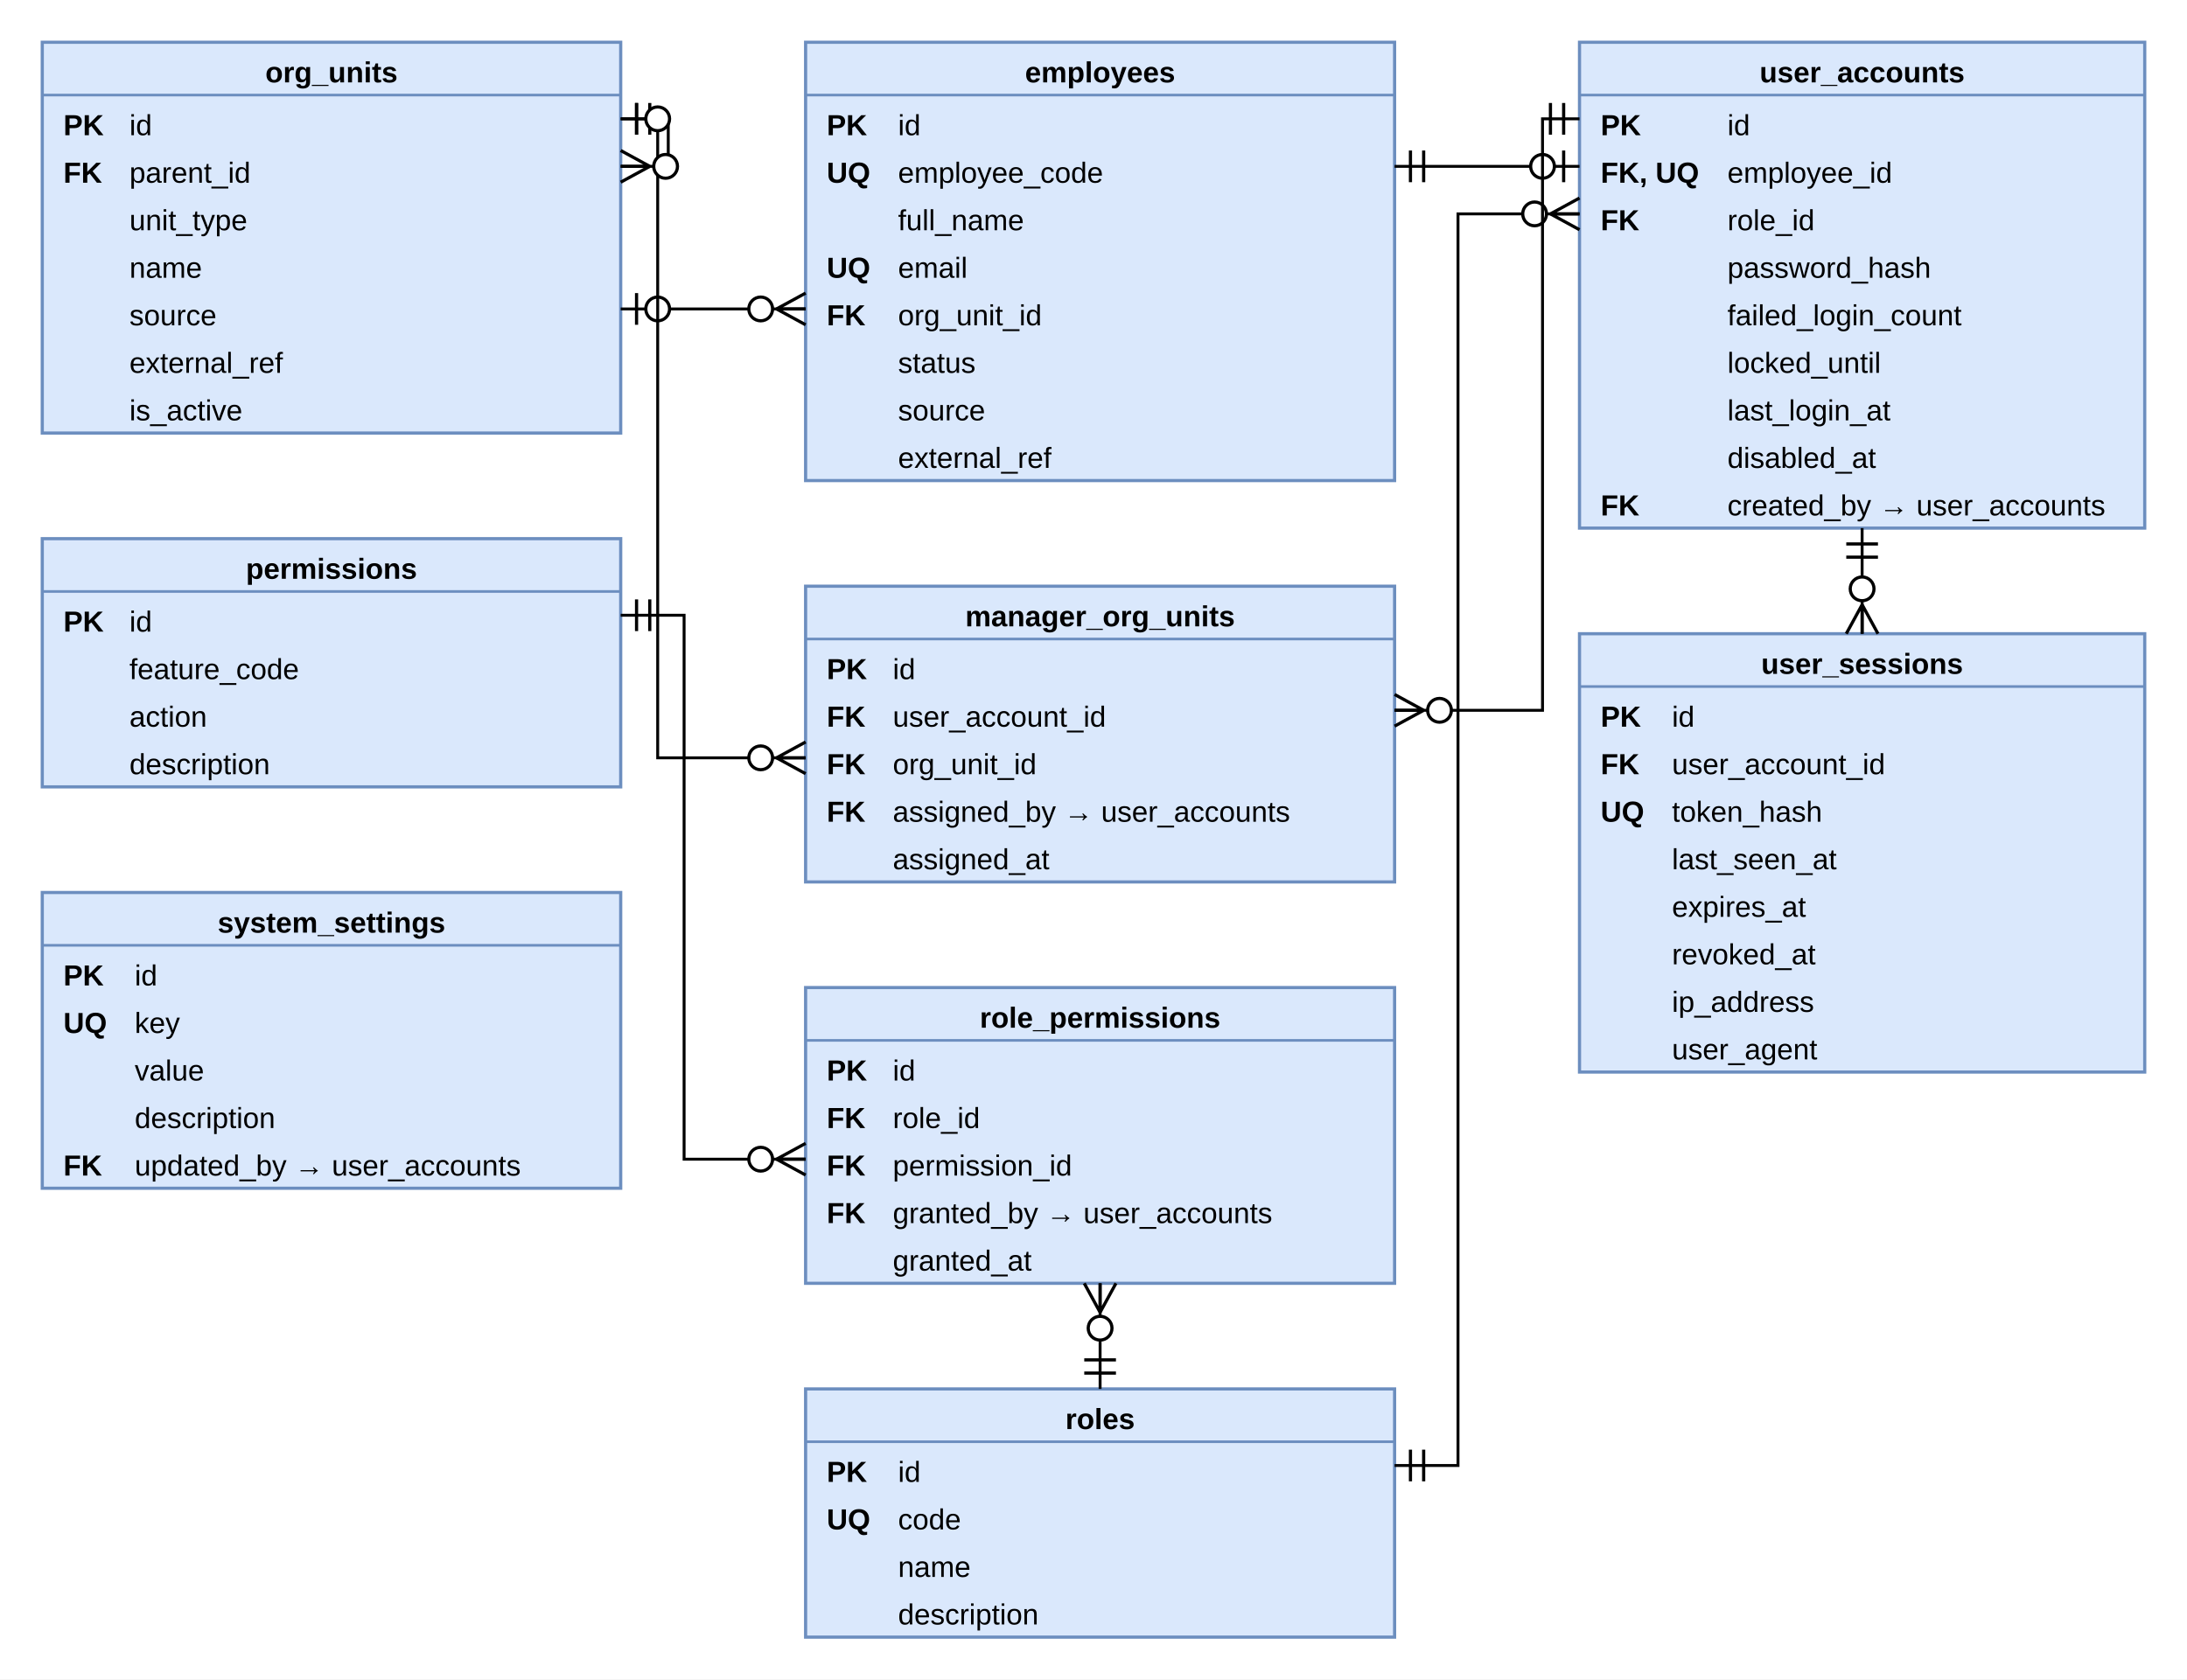
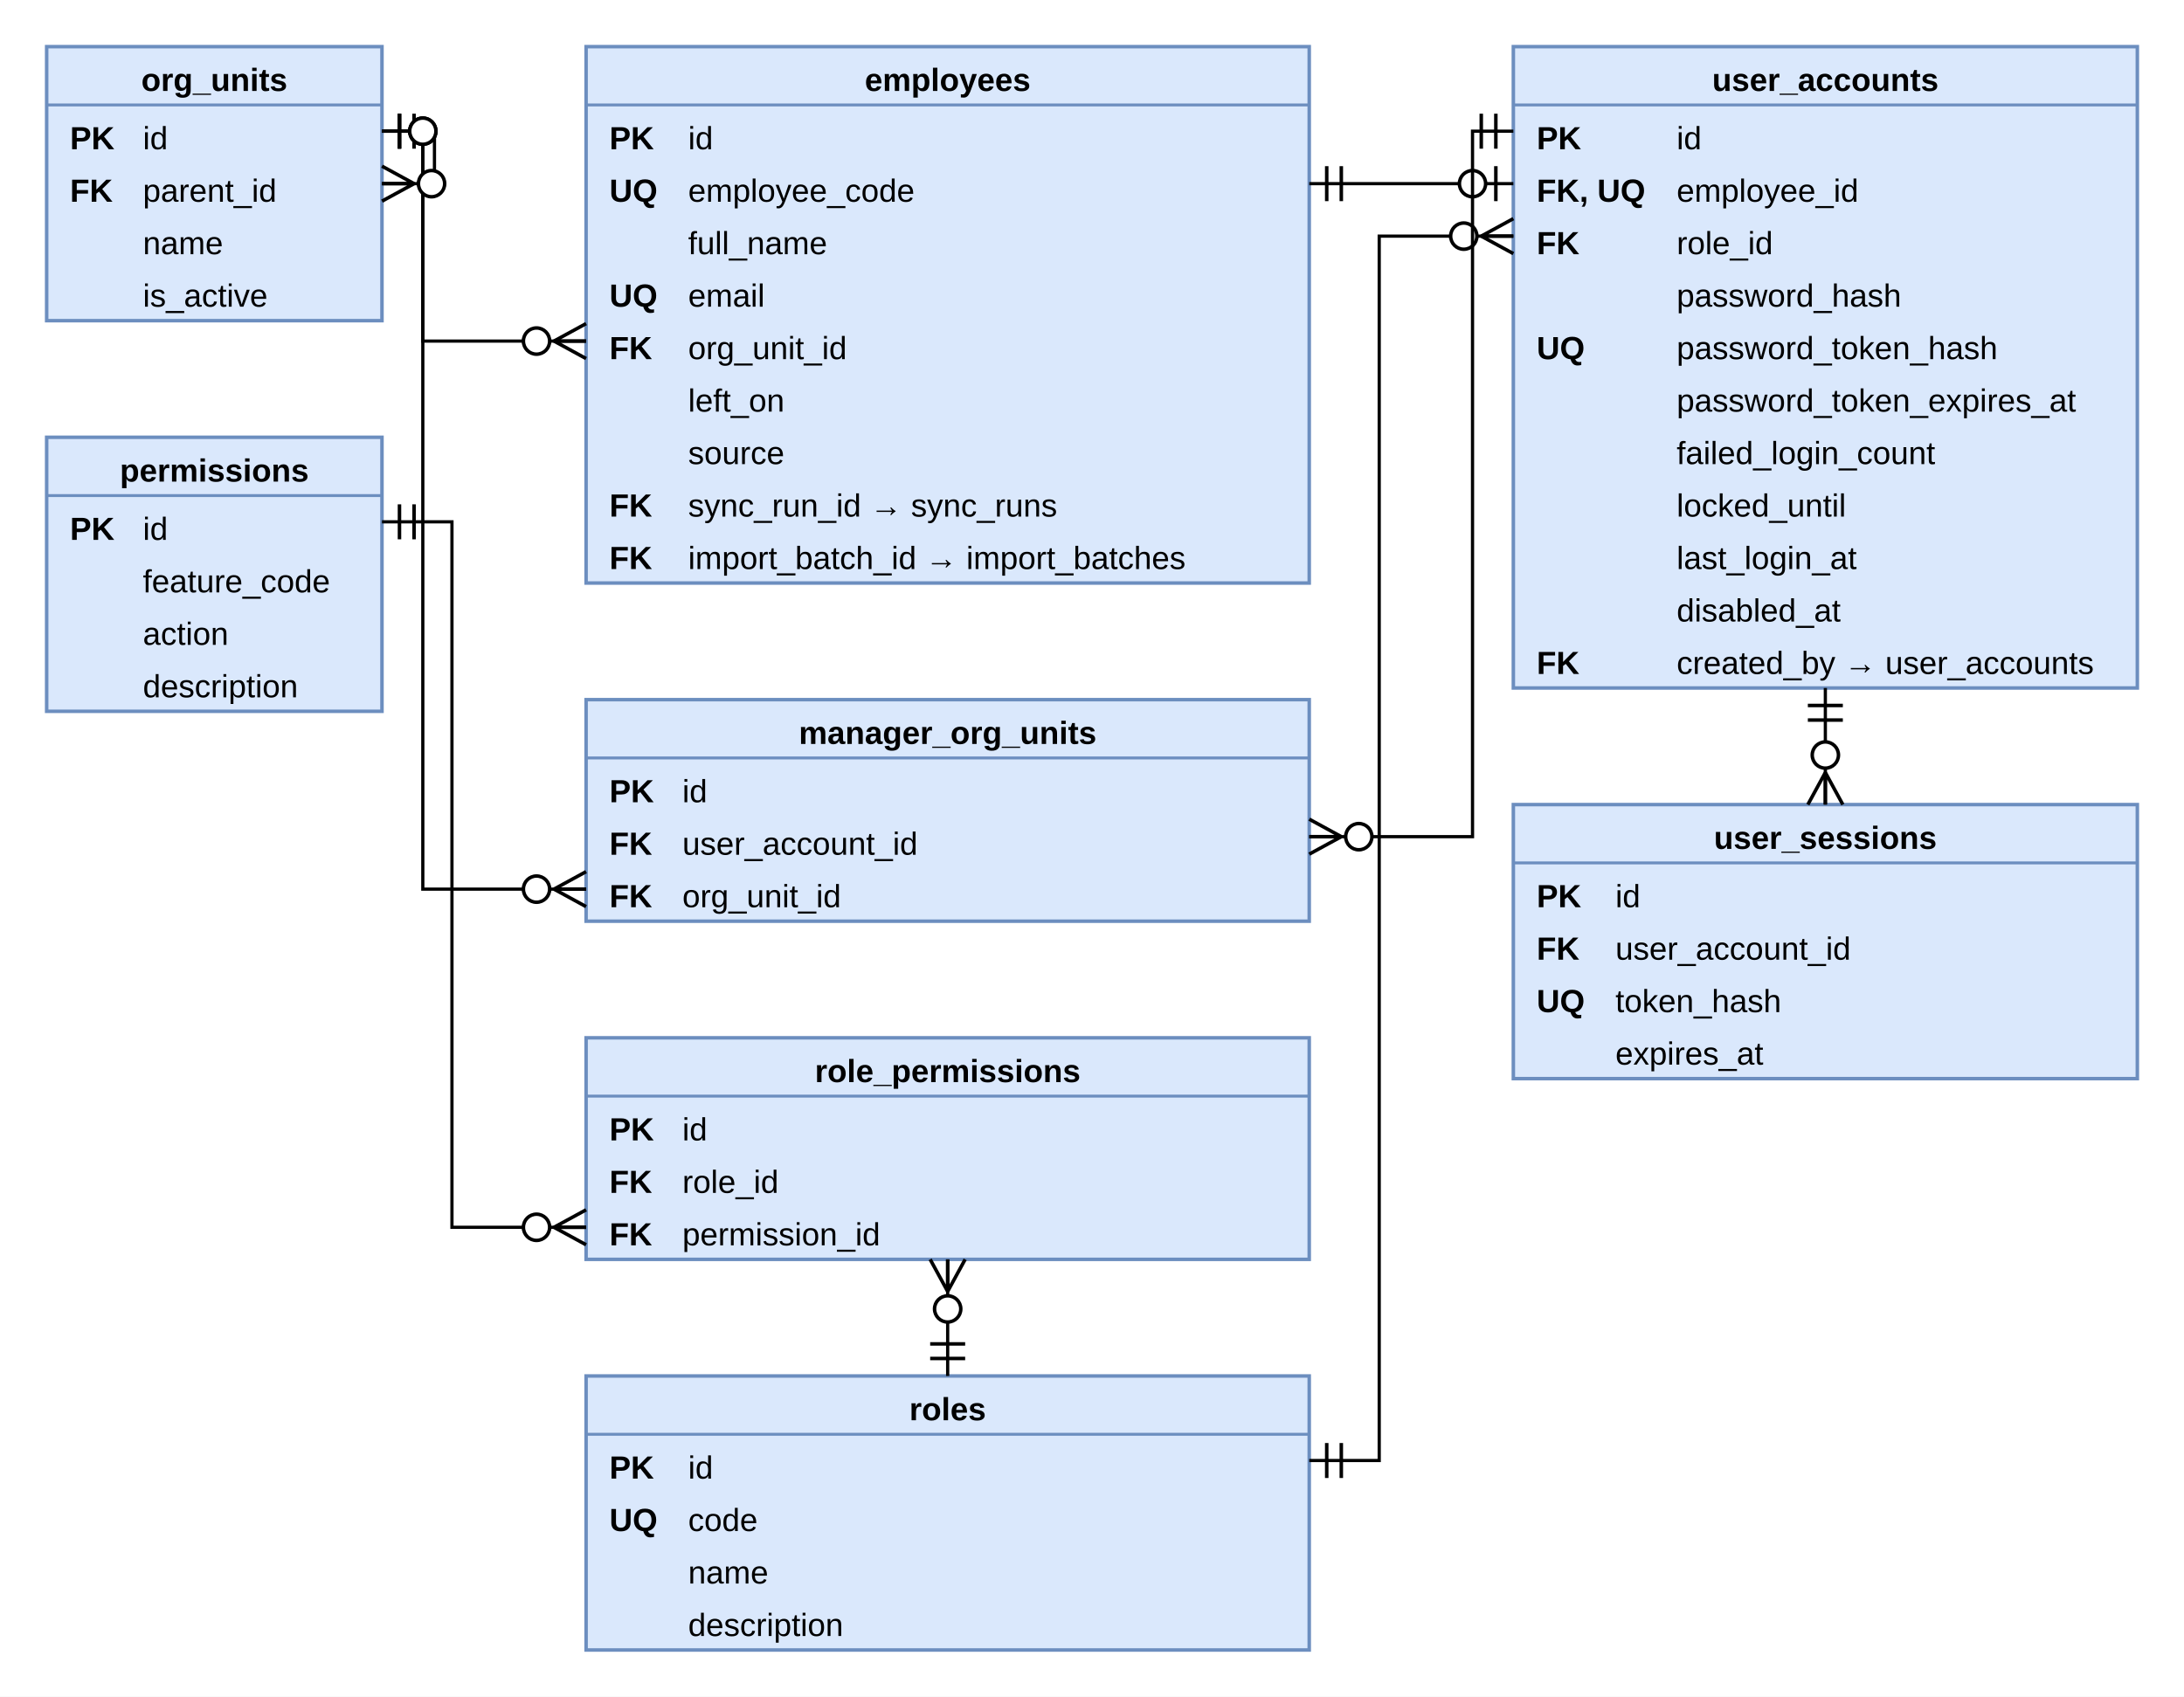
- <svg xmlns="http://www.w3.org/2000/svg" width="828" height="636" viewBox="0 0 828 636" font-family="Liberation Sans, Arial, Helvetica, sans-serif">
+ <svg xmlns="http://www.w3.org/2000/svg" width="749" height="582" viewBox="0 0 749 582" font-family="Liberation Sans, Arial, Helvetica, sans-serif">
  <rect width="100%" height="100%" fill="#ffffff" />
  <g transform="translate(-4.0,-4.0)">
-     <rect x="20" y="20" width="219.0" height="148" fill="#DAE8FC" stroke="#6C8EBF" stroke-width="1.2" />
-     <text x="129.5" y="35.2" font-size="11" fill="#000000" text-anchor="middle" font-weight="bold" xml:space="preserve">org_units</text>
-     <line x1="20" y1="40" x2="239.0" y2="40" stroke="#6C8EBF" stroke-width="1" />
+     <rect x="20" y="20" width="115.0" height="94" fill="#DAE8FC" stroke="#6C8EBF" stroke-width="1.2" />
+     <text x="77.5" y="35.2" font-size="11" fill="#000000" text-anchor="middle" font-weight="bold" xml:space="preserve">org_units</text>
+     <line x1="20" y1="40" x2="135.0" y2="40" stroke="#6C8EBF" stroke-width="1" />
    <text x="28.0" y="55.2" font-size="11" fill="#000000" text-anchor="start" font-weight="bold" xml:space="preserve">PK</text>
    <text x="53.0" y="55.2" font-size="11" fill="#000000" text-anchor="start" xml:space="preserve">id</text>
    <text x="28.0" y="73.2" font-size="11" fill="#000000" text-anchor="start" font-weight="bold" xml:space="preserve">FK</text>
    <text x="53.0" y="73.2" font-size="11" fill="#000000" text-anchor="start" xml:space="preserve">parent_id</text>
-     <text x="53.0" y="91.2" font-size="11" fill="#000000" text-anchor="start" xml:space="preserve">unit_type</text>
-     <text x="53.0" y="109.2" font-size="11" fill="#000000" text-anchor="start" xml:space="preserve">name</text>
-     <text x="53.0" y="127.2" font-size="11" fill="#000000" text-anchor="start" xml:space="preserve">source</text>
-     <text x="53.0" y="145.2" font-size="11" fill="#000000" text-anchor="start" xml:space="preserve">external_ref</text>
-     <text x="53.0" y="163.2" font-size="11" fill="#000000" text-anchor="start" xml:space="preserve">is_active</text>
-     <rect x="20" y="208" width="219.0" height="94" fill="#DAE8FC" stroke="#6C8EBF" stroke-width="1.2" />
-     <text x="129.5" y="223.2" font-size="11" fill="#000000" text-anchor="middle" font-weight="bold" xml:space="preserve">permissions</text>
-     <line x1="20" y1="228" x2="239.0" y2="228" stroke="#6C8EBF" stroke-width="1" />
-     <text x="28.0" y="243.2" font-size="11" fill="#000000" text-anchor="start" font-weight="bold" xml:space="preserve">PK</text>
-     <text x="53.0" y="243.2" font-size="11" fill="#000000" text-anchor="start" xml:space="preserve">id</text>
-     <text x="53.0" y="261.2" font-size="11" fill="#000000" text-anchor="start" xml:space="preserve">feature_code</text>
-     <text x="53.0" y="279.2" font-size="11" fill="#000000" text-anchor="start" xml:space="preserve">action</text>
-     <text x="53.0" y="297.2" font-size="11" fill="#000000" text-anchor="start" xml:space="preserve">description</text>
-     <rect x="20" y="342" width="219.0" height="112" fill="#DAE8FC" stroke="#6C8EBF" stroke-width="1.2" />
-     <text x="129.5" y="357.2" font-size="11" fill="#000000" text-anchor="middle" font-weight="bold" xml:space="preserve">system_settings</text>
-     <line x1="20" y1="362" x2="239.0" y2="362" stroke="#6C8EBF" stroke-width="1" />
-     <text x="28.0" y="377.2" font-size="11" fill="#000000" text-anchor="start" font-weight="bold" xml:space="preserve">PK</text>
-     <text x="55.0" y="377.2" font-size="11" fill="#000000" text-anchor="start" xml:space="preserve">id</text>
-     <text x="28.0" y="395.2" font-size="11" fill="#000000" text-anchor="start" font-weight="bold" xml:space="preserve">UQ</text>
-     <text x="55.0" y="395.2" font-size="11" fill="#000000" text-anchor="start" xml:space="preserve">key</text>
-     <text x="55.0" y="413.2" font-size="11" fill="#000000" text-anchor="start" xml:space="preserve">value</text>
-     <text x="55.0" y="431.2" font-size="11" fill="#000000" text-anchor="start" xml:space="preserve">description</text>
-     <text x="28.0" y="449.2" font-size="11" fill="#000000" text-anchor="start" font-weight="bold" xml:space="preserve">FK</text>
-     <text x="55.0" y="449.2" font-size="11" fill="#000000" text-anchor="start" xml:space="preserve">updated_by → user_accounts</text>
-     <rect x="309.0" y="20" width="223.0" height="166" fill="#DAE8FC" stroke="#6C8EBF" stroke-width="1.2" />
-     <text x="420.5" y="35.2" font-size="11" fill="#000000" text-anchor="middle" font-weight="bold" xml:space="preserve">employees</text>
-     <line x1="309.0" y1="40" x2="532.0" y2="40" stroke="#6C8EBF" stroke-width="1" />
-     <text x="317.0" y="55.2" font-size="11" fill="#000000" text-anchor="start" font-weight="bold" xml:space="preserve">PK</text>
-     <text x="344.0" y="55.2" font-size="11" fill="#000000" text-anchor="start" xml:space="preserve">id</text>
-     <text x="317.0" y="73.2" font-size="11" fill="#000000" text-anchor="start" font-weight="bold" xml:space="preserve">UQ</text>
-     <text x="344.0" y="73.2" font-size="11" fill="#000000" text-anchor="start" xml:space="preserve">employee_code</text>
-     <text x="344.0" y="91.2" font-size="11" fill="#000000" text-anchor="start" xml:space="preserve">full_name</text>
-     <text x="317.0" y="109.2" font-size="11" fill="#000000" text-anchor="start" font-weight="bold" xml:space="preserve">UQ</text>
-     <text x="344.0" y="109.2" font-size="11" fill="#000000" text-anchor="start" xml:space="preserve">email</text>
-     <text x="317.0" y="127.2" font-size="11" fill="#000000" text-anchor="start" font-weight="bold" xml:space="preserve">FK</text>
-     <text x="344.0" y="127.2" font-size="11" fill="#000000" text-anchor="start" xml:space="preserve">org_unit_id</text>
-     <text x="344.0" y="145.2" font-size="11" fill="#000000" text-anchor="start" xml:space="preserve">status</text>
-     <text x="344.0" y="163.2" font-size="11" fill="#000000" text-anchor="start" xml:space="preserve">source</text>
-     <text x="344.0" y="181.2" font-size="11" fill="#000000" text-anchor="start" xml:space="preserve">external_ref</text>
-     <rect x="309.0" y="226" width="223.0" height="112" fill="#DAE8FC" stroke="#6C8EBF" stroke-width="1.2" />
-     <text x="420.5" y="241.2" font-size="11" fill="#000000" text-anchor="middle" font-weight="bold" xml:space="preserve">manager_org_units</text>
-     <line x1="309.0" y1="246" x2="532.0" y2="246" stroke="#6C8EBF" stroke-width="1" />
-     <text x="317.0" y="261.2" font-size="11" fill="#000000" text-anchor="start" font-weight="bold" xml:space="preserve">PK</text>
-     <text x="342.0" y="261.2" font-size="11" fill="#000000" text-anchor="start" xml:space="preserve">id</text>
-     <text x="317.0" y="279.2" font-size="11" fill="#000000" text-anchor="start" font-weight="bold" xml:space="preserve">FK</text>
-     <text x="342.0" y="279.2" font-size="11" fill="#000000" text-anchor="start" xml:space="preserve">user_account_id</text>
-     <text x="317.0" y="297.2" font-size="11" fill="#000000" text-anchor="start" font-weight="bold" xml:space="preserve">FK</text>
-     <text x="342.0" y="297.2" font-size="11" fill="#000000" text-anchor="start" xml:space="preserve">org_unit_id</text>
-     <text x="317.0" y="315.2" font-size="11" fill="#000000" text-anchor="start" font-weight="bold" xml:space="preserve">FK</text>
-     <text x="342.0" y="315.2" font-size="11" fill="#000000" text-anchor="start" xml:space="preserve">assigned_by → user_accounts</text>
-     <text x="342.0" y="333.2" font-size="11" fill="#000000" text-anchor="start" xml:space="preserve">assigned_at</text>
-     <rect x="309.0" y="378" width="223.0" height="112" fill="#DAE8FC" stroke="#6C8EBF" stroke-width="1.2" />
-     <text x="420.5" y="393.2" font-size="11" fill="#000000" text-anchor="middle" font-weight="bold" xml:space="preserve">role_permissions</text>
-     <line x1="309.0" y1="398" x2="532.0" y2="398" stroke="#6C8EBF" stroke-width="1" />
-     <text x="317.0" y="413.2" font-size="11" fill="#000000" text-anchor="start" font-weight="bold" xml:space="preserve">PK</text>
-     <text x="342.0" y="413.2" font-size="11" fill="#000000" text-anchor="start" xml:space="preserve">id</text>
-     <text x="317.0" y="431.2" font-size="11" fill="#000000" text-anchor="start" font-weight="bold" xml:space="preserve">FK</text>
-     <text x="342.0" y="431.2" font-size="11" fill="#000000" text-anchor="start" xml:space="preserve">role_id</text>
-     <text x="317.0" y="449.2" font-size="11" fill="#000000" text-anchor="start" font-weight="bold" xml:space="preserve">FK</text>
-     <text x="342.0" y="449.2" font-size="11" fill="#000000" text-anchor="start" xml:space="preserve">permission_id</text>
-     <text x="317.0" y="467.2" font-size="11" fill="#000000" text-anchor="start" font-weight="bold" xml:space="preserve">FK</text>
-     <text x="342.0" y="467.2" font-size="11" fill="#000000" text-anchor="start" xml:space="preserve">granted_by → user_accounts</text>
-     <text x="342.0" y="485.2" font-size="11" fill="#000000" text-anchor="start" xml:space="preserve">granted_at</text>
-     <rect x="309.0" y="530" width="223.0" height="94" fill="#DAE8FC" stroke="#6C8EBF" stroke-width="1.2" />
-     <text x="420.5" y="545.2" font-size="11" fill="#000000" text-anchor="middle" font-weight="bold" xml:space="preserve">roles</text>
-     <line x1="309.0" y1="550" x2="532.0" y2="550" stroke="#6C8EBF" stroke-width="1" />
-     <text x="317.0" y="565.2" font-size="11" fill="#000000" text-anchor="start" font-weight="bold" xml:space="preserve">PK</text>
-     <text x="344.0" y="565.2" font-size="11" fill="#000000" text-anchor="start" xml:space="preserve">id</text>
-     <text x="317.0" y="583.2" font-size="11" fill="#000000" text-anchor="start" font-weight="bold" xml:space="preserve">UQ</text>
-     <text x="344.0" y="583.2" font-size="11" fill="#000000" text-anchor="start" xml:space="preserve">code</text>
-     <text x="344.0" y="601.2" font-size="11" fill="#000000" text-anchor="start" xml:space="preserve">name</text>
-     <text x="344.0" y="619.2" font-size="11" fill="#000000" text-anchor="start" xml:space="preserve">description</text>
-     <rect x="602.0" y="20" width="214.0" height="184" fill="#DAE8FC" stroke="#6C8EBF" stroke-width="1.2" />
-     <text x="709.0" y="35.2" font-size="11" fill="#000000" text-anchor="middle" font-weight="bold" xml:space="preserve">user_accounts</text>
-     <line x1="602.0" y1="40" x2="816.0" y2="40" stroke="#6C8EBF" stroke-width="1" />
-     <text x="610.0" y="55.2" font-size="11" fill="#000000" text-anchor="start" font-weight="bold" xml:space="preserve">PK</text>
-     <text x="658.0" y="55.2" font-size="11" fill="#000000" text-anchor="start" xml:space="preserve">id</text>
-     <text x="610.0" y="73.2" font-size="11" fill="#000000" text-anchor="start" font-weight="bold" xml:space="preserve">FK, UQ</text>
-     <text x="658.0" y="73.2" font-size="11" fill="#000000" text-anchor="start" xml:space="preserve">employee_id</text>
-     <text x="610.0" y="91.2" font-size="11" fill="#000000" text-anchor="start" font-weight="bold" xml:space="preserve">FK</text>
-     <text x="658.0" y="91.2" font-size="11" fill="#000000" text-anchor="start" xml:space="preserve">role_id</text>
-     <text x="658.0" y="109.2" font-size="11" fill="#000000" text-anchor="start" xml:space="preserve">password_hash</text>
-     <text x="658.0" y="127.2" font-size="11" fill="#000000" text-anchor="start" xml:space="preserve">failed_login_count</text>
-     <text x="658.0" y="145.2" font-size="11" fill="#000000" text-anchor="start" xml:space="preserve">locked_until</text>
-     <text x="658.0" y="163.2" font-size="11" fill="#000000" text-anchor="start" xml:space="preserve">last_login_at</text>
-     <text x="658.0" y="181.2" font-size="11" fill="#000000" text-anchor="start" xml:space="preserve">disabled_at</text>
-     <text x="610.0" y="199.2" font-size="11" fill="#000000" text-anchor="start" font-weight="bold" xml:space="preserve">FK</text>
-     <text x="658.0" y="199.2" font-size="11" fill="#000000" text-anchor="start" xml:space="preserve">created_by → user_accounts</text>
-     <rect x="602.0" y="244" width="214.0" height="166" fill="#DAE8FC" stroke="#6C8EBF" stroke-width="1.2" />
-     <text x="709.0" y="259.2" font-size="11" fill="#000000" text-anchor="middle" font-weight="bold" xml:space="preserve">user_sessions</text>
-     <line x1="602.0" y1="264" x2="816.0" y2="264" stroke="#6C8EBF" stroke-width="1" />
-     <text x="610.0" y="279.2" font-size="11" fill="#000000" text-anchor="start" font-weight="bold" xml:space="preserve">PK</text>
-     <text x="637.0" y="279.2" font-size="11" fill="#000000" text-anchor="start" xml:space="preserve">id</text>
-     <text x="610.0" y="297.2" font-size="11" fill="#000000" text-anchor="start" font-weight="bold" xml:space="preserve">FK</text>
-     <text x="637.0" y="297.2" font-size="11" fill="#000000" text-anchor="start" xml:space="preserve">user_account_id</text>
-     <text x="610.0" y="315.2" font-size="11" fill="#000000" text-anchor="start" font-weight="bold" xml:space="preserve">UQ</text>
-     <text x="637.0" y="315.2" font-size="11" fill="#000000" text-anchor="start" xml:space="preserve">token_hash</text>
-     <text x="637.0" y="333.2" font-size="11" fill="#000000" text-anchor="start" xml:space="preserve">last_seen_at</text>
-     <text x="637.0" y="351.2" font-size="11" fill="#000000" text-anchor="start" xml:space="preserve">expires_at</text>
-     <text x="637.0" y="369.2" font-size="11" fill="#000000" text-anchor="start" xml:space="preserve">revoked_at</text>
-     <text x="637.0" y="387.2" font-size="11" fill="#000000" text-anchor="start" xml:space="preserve">ip_address</text>
-     <text x="637.0" y="405.2" font-size="11" fill="#000000" text-anchor="start" xml:space="preserve">user_agent</text>
-     <path d="M239.0,121.0 L309.0,121.0" fill="none" stroke="#000000" stroke-width="1.1" />
-     <path d="M298.0,121.0 L309.0,127.0 M298.0,121.0 L309.0,115.0 M298.0,121.0 L309.0,121.0" fill="none" stroke="#000000" stroke-width="1.2" />
-     <circle cx="292.0" cy="121.0" r="4.5" fill="#fff" stroke="#000000" stroke-width="1.2" />
-     <path d="M245.0,115.0 L245.0,127.0" stroke="#000000" stroke-width="1.2" />
-     <circle cx="253.0" cy="121.0" r="4.5" fill="#fff" stroke="#000000" stroke-width="1.2" />
-     <path d="M239.0,49.0 L253.0,49.0 L253.0,291.0 L309.0,291.0" fill="none" stroke="#000000" stroke-width="1.1" />
-     <path d="M298.0,291.0 L309.0,297.0 M298.0,291.0 L309.0,285.0 M298.0,291.0 L309.0,291.0" fill="none" stroke="#000000" stroke-width="1.2" />
-     <circle cx="292.0" cy="291.0" r="4.5" fill="#fff" stroke="#000000" stroke-width="1.2" />
-     <path d="M245.0,43.0 L245.0,55.0" stroke="#000000" stroke-width="1.2" />
-     <path d="M250.0,43.0 L250.0,55.0" stroke="#000000" stroke-width="1.2" />
-     <path d="M239.0,49.0 L257.0,49.0 L257.0,67.0 L239.0,67.0" fill="none" stroke="#000000" stroke-width="1.1" />
-     <path d="M250.0,67.0 L239.0,61.0 M250.0,67.0 L239.0,73.0 M250.0,67.0 L239.0,67.0" fill="none" stroke="#000000" stroke-width="1.2" />
-     <circle cx="256.0" cy="67.0" r="4.5" fill="#fff" stroke="#000000" stroke-width="1.2" />
-     <path d="M245.0,43.0 L245.0,55.0" stroke="#000000" stroke-width="1.2" />
-     <circle cx="253.0" cy="49.0" r="4.5" fill="#fff" stroke="#000000" stroke-width="1.2" />
-     <path d="M239.0,237.0 L263.0,237.0 L263.0,443.0 L309.0,443.0" fill="none" stroke="#000000" stroke-width="1.1" />
-     <path d="M298.0,443.0 L309.0,449.0 M298.0,443.0 L309.0,437.0 M298.0,443.0 L309.0,443.0" fill="none" stroke="#000000" stroke-width="1.2" />
-     <circle cx="292.0" cy="443.0" r="4.5" fill="#fff" stroke="#000000" stroke-width="1.2" />
-     <path d="M245.0,231.0 L245.0,243.0" stroke="#000000" stroke-width="1.2" />
-     <path d="M250.0,231.0 L250.0,243.0" stroke="#000000" stroke-width="1.2" />
-     <path d="M532.0,67.0 L602.0,67.0" fill="none" stroke="#000000" stroke-width="1.1" />
-     <path d="M596.0,73.0 L596.0,61.0" stroke="#000000" stroke-width="1.2" />
-     <circle cx="588.0" cy="67.0" r="4.5" fill="#fff" stroke="#000000" stroke-width="1.2" />
-     <path d="M538.0,61.0 L538.0,73.0" stroke="#000000" stroke-width="1.2" />
-     <path d="M543.0,61.0 L543.0,73.0" stroke="#000000" stroke-width="1.2" />
-     <path d="M420.5,530.0 L420.5,490.0" fill="none" stroke="#000000" stroke-width="1.1" />
-     <path d="M420.5,501.0 L426.5,490.0 M420.5,501.0 L414.5,490.0 M420.5,501.0 L420.5,490.0" fill="none" stroke="#000000" stroke-width="1.2" />
-     <circle cx="420.5" cy="507.0" r="4.5" fill="#fff" stroke="#000000" stroke-width="1.2" />
-     <path d="M414.5,524.0 L426.5,524.0" stroke="#000000" stroke-width="1.2" />
-     <path d="M414.5,519.0 L426.5,519.0" stroke="#000000" stroke-width="1.2" />
-     <path d="M532.0,559.0 L556.0,559.0 L556.0,85.0 L602.0,85.0" fill="none" stroke="#000000" stroke-width="1.1" />
-     <path d="M591.0,85.0 L602.0,91.0 M591.0,85.0 L602.0,79.0 M591.0,85.0 L602.0,85.0" fill="none" stroke="#000000" stroke-width="1.2" />
-     <circle cx="585.0" cy="85.0" r="4.5" fill="#fff" stroke="#000000" stroke-width="1.2" />
-     <path d="M538.0,553.0 L538.0,565.0" stroke="#000000" stroke-width="1.2" />
-     <path d="M543.0,553.0 L543.0,565.0" stroke="#000000" stroke-width="1.2" />
-     <path d="M709.0,204.0 L709.0,244.0" fill="none" stroke="#000000" stroke-width="1.1" />
-     <path d="M709.0,233.0 L703.0,244.0 M709.0,233.0 L715.0,244.0 M709.0,233.0 L709.0,244.0" fill="none" stroke="#000000" stroke-width="1.2" />
-     <circle cx="709.0" cy="227.0" r="4.5" fill="#fff" stroke="#000000" stroke-width="1.2" />
-     <path d="M715.0,210.0 L703.0,210.0" stroke="#000000" stroke-width="1.2" />
-     <path d="M715.0,215.0 L703.0,215.0" stroke="#000000" stroke-width="1.2" />
-     <path d="M602.0,49.0 L588.0,49.0 L588.0,273.0 L532.0,273.0" fill="none" stroke="#000000" stroke-width="1.1" />
-     <path d="M543.0,273.0 L532.0,267.0 M543.0,273.0 L532.0,279.0 M543.0,273.0 L532.0,273.0" fill="none" stroke="#000000" stroke-width="1.2" />
-     <circle cx="549.0" cy="273.0" r="4.5" fill="#fff" stroke="#000000" stroke-width="1.2" />
-     <path d="M596.0,55.0 L596.0,43.0" stroke="#000000" stroke-width="1.2" />
-     <path d="M591.0,55.0 L591.0,43.0" stroke="#000000" stroke-width="1.2" />
+     <text x="53.0" y="91.2" font-size="11" fill="#000000" text-anchor="start" xml:space="preserve">name</text>
+     <text x="53.0" y="109.2" font-size="11" fill="#000000" text-anchor="start" xml:space="preserve">is_active</text>
+     <rect x="20" y="154" width="115.0" height="94" fill="#DAE8FC" stroke="#6C8EBF" stroke-width="1.2" />
+     <text x="77.5" y="169.2" font-size="11" fill="#000000" text-anchor="middle" font-weight="bold" xml:space="preserve">permissions</text>
+     <line x1="20" y1="174" x2="135.0" y2="174" stroke="#6C8EBF" stroke-width="1" />
+     <text x="28.0" y="189.2" font-size="11" fill="#000000" text-anchor="start" font-weight="bold" xml:space="preserve">PK</text>
+     <text x="53.0" y="189.2" font-size="11" fill="#000000" text-anchor="start" xml:space="preserve">id</text>
+     <text x="53.0" y="207.2" font-size="11" fill="#000000" text-anchor="start" xml:space="preserve">feature_code</text>
+     <text x="53.0" y="225.2" font-size="11" fill="#000000" text-anchor="start" xml:space="preserve">action</text>
+     <text x="53.0" y="243.2" font-size="11" fill="#000000" text-anchor="start" xml:space="preserve">description</text>
+     <rect x="205.0" y="20" width="248.0" height="184" fill="#DAE8FC" stroke="#6C8EBF" stroke-width="1.2" />
+     <text x="329.0" y="35.2" font-size="11" fill="#000000" text-anchor="middle" font-weight="bold" xml:space="preserve">employees</text>
+     <line x1="205.0" y1="40" x2="453.0" y2="40" stroke="#6C8EBF" stroke-width="1" />
+     <text x="213.0" y="55.2" font-size="11" fill="#000000" text-anchor="start" font-weight="bold" xml:space="preserve">PK</text>
+     <text x="240.0" y="55.2" font-size="11" fill="#000000" text-anchor="start" xml:space="preserve">id</text>
+     <text x="213.0" y="73.2" font-size="11" fill="#000000" text-anchor="start" font-weight="bold" xml:space="preserve">UQ</text>
+     <text x="240.0" y="73.2" font-size="11" fill="#000000" text-anchor="start" xml:space="preserve">employee_code</text>
+     <text x="240.0" y="91.2" font-size="11" fill="#000000" text-anchor="start" xml:space="preserve">full_name</text>
+     <text x="213.0" y="109.2" font-size="11" fill="#000000" text-anchor="start" font-weight="bold" xml:space="preserve">UQ</text>
+     <text x="240.0" y="109.2" font-size="11" fill="#000000" text-anchor="start" xml:space="preserve">email</text>
+     <text x="213.0" y="127.2" font-size="11" fill="#000000" text-anchor="start" font-weight="bold" xml:space="preserve">FK</text>
+     <text x="240.0" y="127.2" font-size="11" fill="#000000" text-anchor="start" xml:space="preserve">org_unit_id</text>
+     <text x="240.0" y="145.2" font-size="11" fill="#000000" text-anchor="start" xml:space="preserve">left_on</text>
+     <text x="240.0" y="163.2" font-size="11" fill="#000000" text-anchor="start" xml:space="preserve">source</text>
+     <text x="213.0" y="181.2" font-size="11" fill="#000000" text-anchor="start" font-weight="bold" xml:space="preserve">FK</text>
+     <text x="240.0" y="181.2" font-size="11" fill="#000000" text-anchor="start" xml:space="preserve">sync_run_id → sync_runs</text>
+     <text x="213.0" y="199.2" font-size="11" fill="#000000" text-anchor="start" font-weight="bold" xml:space="preserve">FK</text>
+     <text x="240.0" y="199.2" font-size="11" fill="#000000" text-anchor="start" xml:space="preserve">import_batch_id → import_batches</text>
+     <rect x="205.0" y="244" width="248.0" height="76" fill="#DAE8FC" stroke="#6C8EBF" stroke-width="1.2" />
+     <text x="329.0" y="259.2" font-size="11" fill="#000000" text-anchor="middle" font-weight="bold" xml:space="preserve">manager_org_units</text>
+     <line x1="205.0" y1="264" x2="453.0" y2="264" stroke="#6C8EBF" stroke-width="1" />
+     <text x="213.0" y="279.2" font-size="11" fill="#000000" text-anchor="start" font-weight="bold" xml:space="preserve">PK</text>
+     <text x="238.0" y="279.2" font-size="11" fill="#000000" text-anchor="start" xml:space="preserve">id</text>
+     <text x="213.0" y="297.2" font-size="11" fill="#000000" text-anchor="start" font-weight="bold" xml:space="preserve">FK</text>
+     <text x="238.0" y="297.2" font-size="11" fill="#000000" text-anchor="start" xml:space="preserve">user_account_id</text>
+     <text x="213.0" y="315.2" font-size="11" fill="#000000" text-anchor="start" font-weight="bold" xml:space="preserve">FK</text>
+     <text x="238.0" y="315.2" font-size="11" fill="#000000" text-anchor="start" xml:space="preserve">org_unit_id</text>
+     <rect x="205.0" y="360" width="248.0" height="76" fill="#DAE8FC" stroke="#6C8EBF" stroke-width="1.2" />
+     <text x="329.0" y="375.2" font-size="11" fill="#000000" text-anchor="middle" font-weight="bold" xml:space="preserve">role_permissions</text>
+     <line x1="205.0" y1="380" x2="453.0" y2="380" stroke="#6C8EBF" stroke-width="1" />
+     <text x="213.0" y="395.2" font-size="11" fill="#000000" text-anchor="start" font-weight="bold" xml:space="preserve">PK</text>
+     <text x="238.0" y="395.2" font-size="11" fill="#000000" text-anchor="start" xml:space="preserve">id</text>
+     <text x="213.0" y="413.2" font-size="11" fill="#000000" text-anchor="start" font-weight="bold" xml:space="preserve">FK</text>
+     <text x="238.0" y="413.2" font-size="11" fill="#000000" text-anchor="start" xml:space="preserve">role_id</text>
+     <text x="213.0" y="431.2" font-size="11" fill="#000000" text-anchor="start" font-weight="bold" xml:space="preserve">FK</text>
+     <text x="238.0" y="431.2" font-size="11" fill="#000000" text-anchor="start" xml:space="preserve">permission_id</text>
+     <rect x="205.0" y="476" width="248.0" height="94" fill="#DAE8FC" stroke="#6C8EBF" stroke-width="1.2" />
+     <text x="329.0" y="491.2" font-size="11" fill="#000000" text-anchor="middle" font-weight="bold" xml:space="preserve">roles</text>
+     <line x1="205.0" y1="496" x2="453.0" y2="496" stroke="#6C8EBF" stroke-width="1" />
+     <text x="213.0" y="511.2" font-size="11" fill="#000000" text-anchor="start" font-weight="bold" xml:space="preserve">PK</text>
+     <text x="240.0" y="511.2" font-size="11" fill="#000000" text-anchor="start" xml:space="preserve">id</text>
+     <text x="213.0" y="529.2" font-size="11" fill="#000000" text-anchor="start" font-weight="bold" xml:space="preserve">UQ</text>
+     <text x="240.0" y="529.2" font-size="11" fill="#000000" text-anchor="start" xml:space="preserve">code</text>
+     <text x="240.0" y="547.2" font-size="11" fill="#000000" text-anchor="start" xml:space="preserve">name</text>
+     <text x="240.0" y="565.2" font-size="11" fill="#000000" text-anchor="start" xml:space="preserve">description</text>
+     <rect x="523.0" y="20" width="214.0" height="220" fill="#DAE8FC" stroke="#6C8EBF" stroke-width="1.2" />
+     <text x="630.0" y="35.2" font-size="11" fill="#000000" text-anchor="middle" font-weight="bold" xml:space="preserve">user_accounts</text>
+     <line x1="523.0" y1="40" x2="737.0" y2="40" stroke="#6C8EBF" stroke-width="1" />
+     <text x="531.0" y="55.2" font-size="11" fill="#000000" text-anchor="start" font-weight="bold" xml:space="preserve">PK</text>
+     <text x="579.0" y="55.2" font-size="11" fill="#000000" text-anchor="start" xml:space="preserve">id</text>
+     <text x="531.0" y="73.2" font-size="11" fill="#000000" text-anchor="start" font-weight="bold" xml:space="preserve">FK, UQ</text>
+     <text x="579.0" y="73.2" font-size="11" fill="#000000" text-anchor="start" xml:space="preserve">employee_id</text>
+     <text x="531.0" y="91.2" font-size="11" fill="#000000" text-anchor="start" font-weight="bold" xml:space="preserve">FK</text>
+     <text x="579.0" y="91.2" font-size="11" fill="#000000" text-anchor="start" xml:space="preserve">role_id</text>
+     <text x="579.0" y="109.2" font-size="11" fill="#000000" text-anchor="start" xml:space="preserve">password_hash</text>
+     <text x="531.0" y="127.2" font-size="11" fill="#000000" text-anchor="start" font-weight="bold" xml:space="preserve">UQ</text>
+     <text x="579.0" y="127.2" font-size="11" fill="#000000" text-anchor="start" xml:space="preserve">password_token_hash</text>
+     <text x="579.0" y="145.2" font-size="11" fill="#000000" text-anchor="start" xml:space="preserve">password_token_expires_at</text>
+     <text x="579.0" y="163.2" font-size="11" fill="#000000" text-anchor="start" xml:space="preserve">failed_login_count</text>
+     <text x="579.0" y="181.2" font-size="11" fill="#000000" text-anchor="start" xml:space="preserve">locked_until</text>
+     <text x="579.0" y="199.2" font-size="11" fill="#000000" text-anchor="start" xml:space="preserve">last_login_at</text>
+     <text x="579.0" y="217.2" font-size="11" fill="#000000" text-anchor="start" xml:space="preserve">disabled_at</text>
+     <text x="531.0" y="235.2" font-size="11" fill="#000000" text-anchor="start" font-weight="bold" xml:space="preserve">FK</text>
+     <text x="579.0" y="235.2" font-size="11" fill="#000000" text-anchor="start" xml:space="preserve">created_by → user_accounts</text>
+     <rect x="523.0" y="280" width="214.0" height="94" fill="#DAE8FC" stroke="#6C8EBF" stroke-width="1.2" />
+     <text x="630.0" y="295.2" font-size="11" fill="#000000" text-anchor="middle" font-weight="bold" xml:space="preserve">user_sessions</text>
+     <line x1="523.0" y1="300" x2="737.0" y2="300" stroke="#6C8EBF" stroke-width="1" />
+     <text x="531.0" y="315.2" font-size="11" fill="#000000" text-anchor="start" font-weight="bold" xml:space="preserve">PK</text>
+     <text x="558.0" y="315.2" font-size="11" fill="#000000" text-anchor="start" xml:space="preserve">id</text>
+     <text x="531.0" y="333.2" font-size="11" fill="#000000" text-anchor="start" font-weight="bold" xml:space="preserve">FK</text>
+     <text x="558.0" y="333.2" font-size="11" fill="#000000" text-anchor="start" xml:space="preserve">user_account_id</text>
+     <text x="531.0" y="351.2" font-size="11" fill="#000000" text-anchor="start" font-weight="bold" xml:space="preserve">UQ</text>
+     <text x="558.0" y="351.2" font-size="11" fill="#000000" text-anchor="start" xml:space="preserve">token_hash</text>
+     <text x="558.0" y="369.2" font-size="11" fill="#000000" text-anchor="start" xml:space="preserve">expires_at</text>
+     <path d="M135.0,49.0 L149.0,49.0 L149.0,309.0 L205.0,309.0" fill="none" stroke="#000000" stroke-width="1.1" />
+     <path d="M194.0,309.0 L205.0,315.0 M194.0,309.0 L205.0,303.0 M194.0,309.0 L205.0,309.0" fill="none" stroke="#000000" stroke-width="1.2" />
+     <circle cx="188.0" cy="309.0" r="4.5" fill="#fff" stroke="#000000" stroke-width="1.2" />
+     <path d="M141.0,43.0 L141.0,55.0" stroke="#000000" stroke-width="1.2" />
+     <path d="M146.0,43.0 L146.0,55.0" stroke="#000000" stroke-width="1.2" />
+     <path d="M135.0,49.0 L149.0,49.0 L149.0,121.0 L205.0,121.0" fill="none" stroke="#000000" stroke-width="1.1" />
+     <path d="M194.0,121.0 L205.0,127.0 M194.0,121.0 L205.0,115.0 M194.0,121.0 L205.0,121.0" fill="none" stroke="#000000" stroke-width="1.2" />
+     <circle cx="188.0" cy="121.0" r="4.5" fill="#fff" stroke="#000000" stroke-width="1.2" />
+     <path d="M141.0,43.0 L141.0,55.0" stroke="#000000" stroke-width="1.2" />
+     <circle cx="149.0" cy="49.0" r="4.5" fill="#fff" stroke="#000000" stroke-width="1.2" />
+     <path d="M135.0,49.0 L153.0,49.0 L153.0,67.0 L135.0,67.0" fill="none" stroke="#000000" stroke-width="1.1" />
+     <path d="M146.0,67.0 L135.0,61.0 M146.0,67.0 L135.0,73.0 M146.0,67.0 L135.0,67.0" fill="none" stroke="#000000" stroke-width="1.2" />
+     <circle cx="152.0" cy="67.0" r="4.5" fill="#fff" stroke="#000000" stroke-width="1.2" />
+     <path d="M141.0,43.0 L141.0,55.0" stroke="#000000" stroke-width="1.2" />
+     <circle cx="149.0" cy="49.0" r="4.5" fill="#fff" stroke="#000000" stroke-width="1.2" />
+     <path d="M135.0,183.0 L159.0,183.0 L159.0,425.0 L205.0,425.0" fill="none" stroke="#000000" stroke-width="1.1" />
+     <path d="M194.0,425.0 L205.0,431.0 M194.0,425.0 L205.0,419.0 M194.0,425.0 L205.0,425.0" fill="none" stroke="#000000" stroke-width="1.2" />
+     <circle cx="188.0" cy="425.0" r="4.5" fill="#fff" stroke="#000000" stroke-width="1.2" />
+     <path d="M141.0,177.0 L141.0,189.0" stroke="#000000" stroke-width="1.2" />
+     <path d="M146.0,177.0 L146.0,189.0" stroke="#000000" stroke-width="1.2" />
+     <path d="M453.0,67.0 L523.0,67.0" fill="none" stroke="#000000" stroke-width="1.1" />
+     <path d="M517.0,73.0 L517.0,61.0" stroke="#000000" stroke-width="1.2" />
+     <circle cx="509.0" cy="67.0" r="4.5" fill="#fff" stroke="#000000" stroke-width="1.2" />
+     <path d="M459.0,61.0 L459.0,73.0" stroke="#000000" stroke-width="1.2" />
+     <path d="M464.0,61.0 L464.0,73.0" stroke="#000000" stroke-width="1.2" />
+     <path d="M329.0,476.0 L329.0,436.0" fill="none" stroke="#000000" stroke-width="1.1" />
+     <path d="M329.0,447.0 L335.0,436.0 M329.0,447.0 L323.0,436.0 M329.0,447.0 L329.0,436.0" fill="none" stroke="#000000" stroke-width="1.2" />
+     <circle cx="329.0" cy="453.0" r="4.5" fill="#fff" stroke="#000000" stroke-width="1.2" />
+     <path d="M323.0,470.0 L335.0,470.0" stroke="#000000" stroke-width="1.2" />
+     <path d="M323.0,465.0 L335.0,465.0" stroke="#000000" stroke-width="1.2" />
+     <path d="M453.0,505.0 L477.0,505.0 L477.0,85.0 L523.0,85.0" fill="none" stroke="#000000" stroke-width="1.1" />
+     <path d="M512.0,85.0 L523.0,91.0 M512.0,85.0 L523.0,79.0 M512.0,85.0 L523.0,85.0" fill="none" stroke="#000000" stroke-width="1.2" />
+     <circle cx="506.0" cy="85.0" r="4.5" fill="#fff" stroke="#000000" stroke-width="1.2" />
+     <path d="M459.0,499.0 L459.0,511.0" stroke="#000000" stroke-width="1.2" />
+     <path d="M464.0,499.0 L464.0,511.0" stroke="#000000" stroke-width="1.2" />
+     <path d="M523.0,49.0 L509.0,49.0 L509.0,291.0 L453.0,291.0" fill="none" stroke="#000000" stroke-width="1.1" />
+     <path d="M464.0,291.0 L453.0,285.0 M464.0,291.0 L453.0,297.0 M464.0,291.0 L453.0,291.0" fill="none" stroke="#000000" stroke-width="1.2" />
+     <circle cx="470.0" cy="291.0" r="4.5" fill="#fff" stroke="#000000" stroke-width="1.2" />
+     <path d="M517.0,55.0 L517.0,43.0" stroke="#000000" stroke-width="1.2" />
+     <path d="M512.0,55.0 L512.0,43.0" stroke="#000000" stroke-width="1.2" />
+     <path d="M630.0,240.0 L630.0,280.0" fill="none" stroke="#000000" stroke-width="1.1" />
+     <path d="M630.0,269.0 L624.0,280.0 M630.0,269.0 L636.0,280.0 M630.0,269.0 L630.0,280.0" fill="none" stroke="#000000" stroke-width="1.2" />
+     <circle cx="630.0" cy="263.0" r="4.5" fill="#fff" stroke="#000000" stroke-width="1.2" />
+     <path d="M636.0,246.0 L624.0,246.0" stroke="#000000" stroke-width="1.2" />
+     <path d="M636.0,251.0 L624.0,251.0" stroke="#000000" stroke-width="1.2" />
  </g>
</svg>
